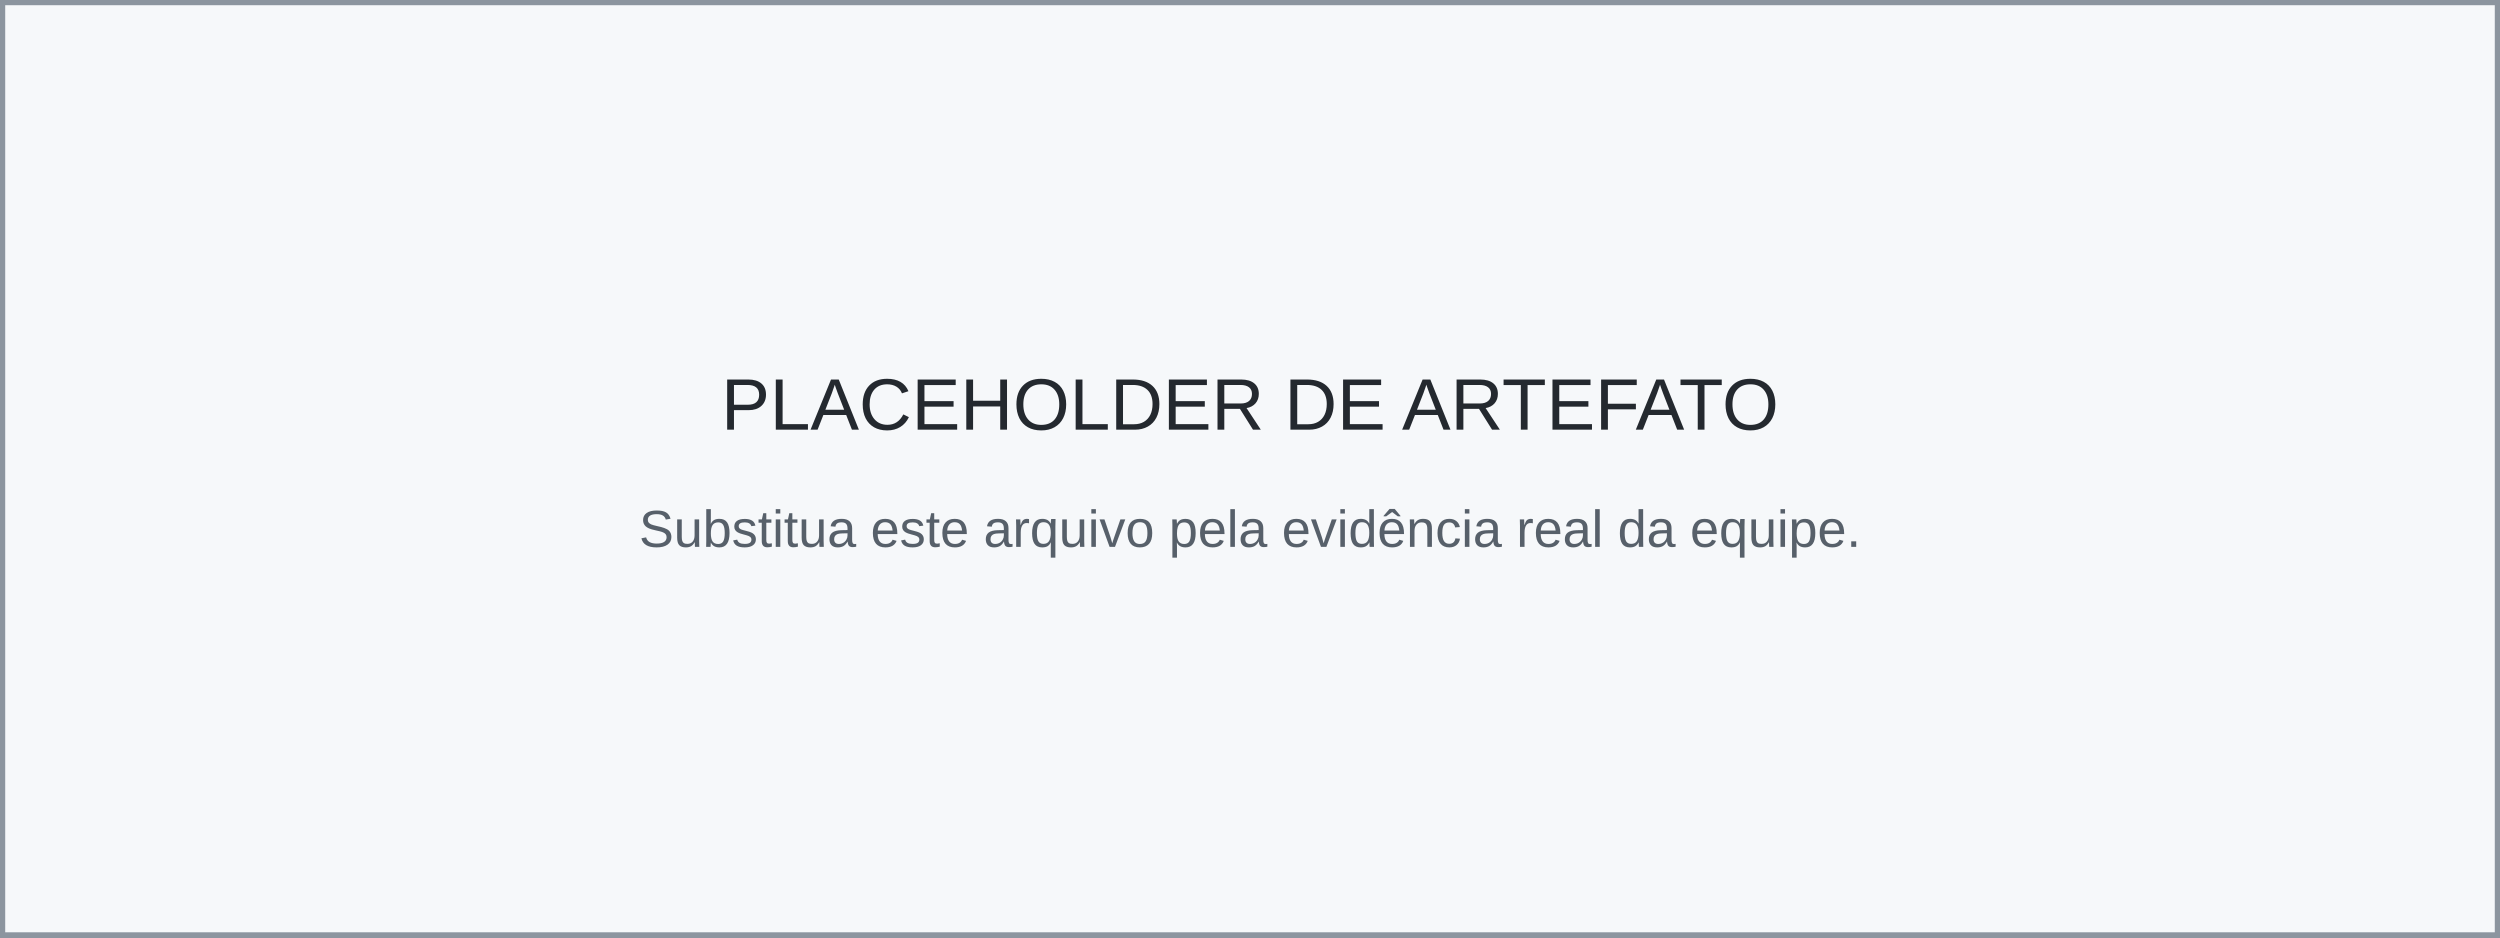
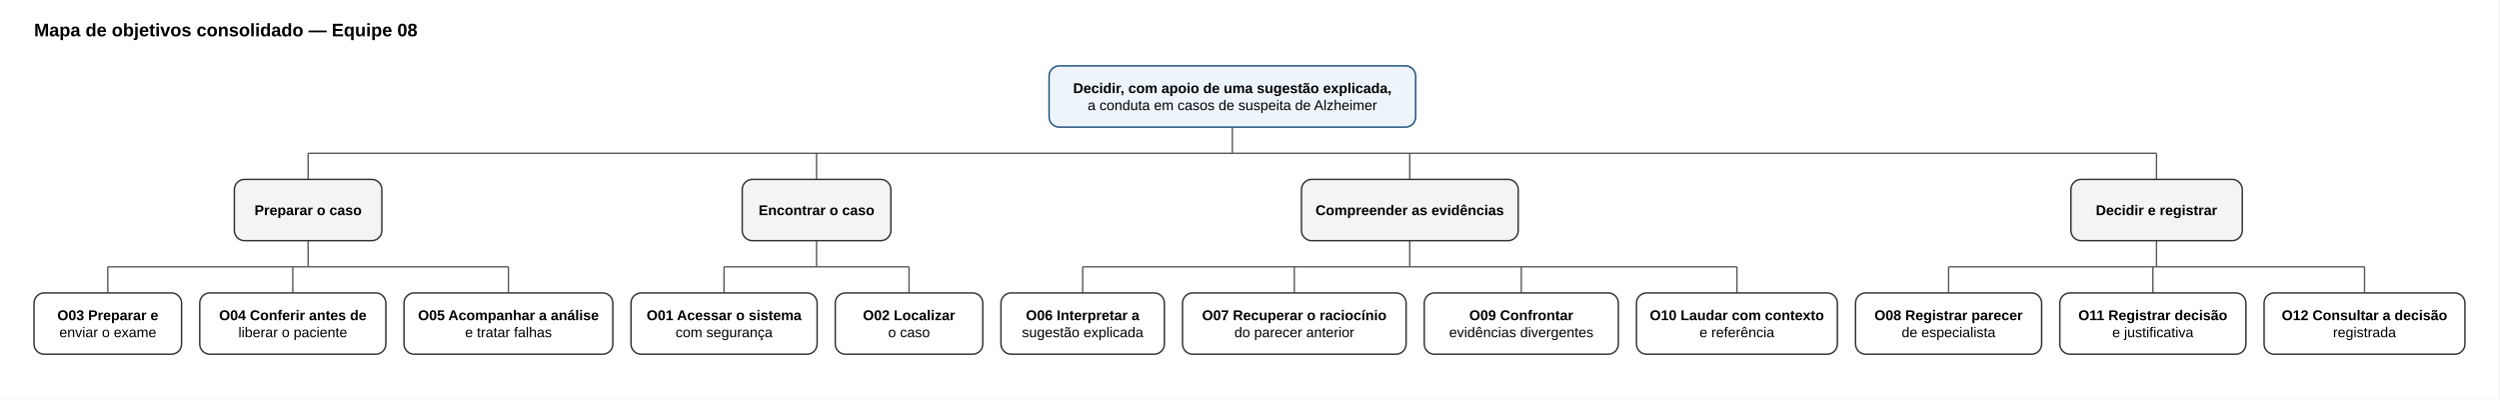
- <svg xmlns="http://www.w3.org/2000/svg" width="960" height="360" viewBox="0 0 960 360">
-   <rect width="100%" height="100%" fill="#f6f8fa" stroke="#8c959f" stroke-width="4" />
-   <text x="480" y="165" text-anchor="middle" font-family="Arial, sans-serif" font-size="28" fill="#24292f">PLACEHOLDER DE ARTEFATO</text>
-   <text x="480" y="210" text-anchor="middle" font-family="Arial, sans-serif" font-size="20" fill="#57606a">Substitua este arquivo pela evidência real da equipe.</text>
+ <svg xmlns="http://www.w3.org/2000/svg" viewBox="0 0 2202 352" width="2202" height="352" font-family="Arial, Helvetica, sans-serif">
+   <rect width="2202" height="352" fill="#ffffff" />
+   <text x="30" y="32" font-size="16" font-weight="bold">Mapa de objetivos consolidado — Equipe 08</text>
+   <line x1="1085.9" y1="112" x2="1085.9" y2="135.0" stroke="#555" stroke-width="1.2" />
+   <line x1="271.5" y1="135.0" x2="1900.2" y2="135.0" stroke="#555" stroke-width="1.2" />
+   <line x1="271.5" y1="135.0" x2="271.5" y2="158" stroke="#555" stroke-width="1.2" />
+   <line x1="719.5" y1="135.0" x2="719.5" y2="158" stroke="#555" stroke-width="1.2" />
+   <line x1="1242.2" y1="135.0" x2="1242.2" y2="158" stroke="#555" stroke-width="1.2" />
+   <line x1="1900.2" y1="135.0" x2="1900.2" y2="158" stroke="#555" stroke-width="1.2" />
+   <line x1="271.5" y1="212" x2="271.5" y2="235.0" stroke="#555" stroke-width="1.2" />
+   <line x1="95.0" y1="235.0" x2="448.0" y2="235.0" stroke="#555" stroke-width="1.2" />
+   <line x1="95.0" y1="235.0" x2="95.0" y2="258" stroke="#555" stroke-width="1.2" />
+   <line x1="258.0" y1="235.0" x2="258.0" y2="258" stroke="#555" stroke-width="1.2" />
+   <line x1="448.0" y1="235.0" x2="448.0" y2="258" stroke="#555" stroke-width="1.2" />
+   <line x1="719.5" y1="212" x2="719.5" y2="235.0" stroke="#555" stroke-width="1.2" />
+   <line x1="638.0" y1="235.0" x2="801.0" y2="235.0" stroke="#555" stroke-width="1.2" />
+   <line x1="638.0" y1="235.0" x2="638.0" y2="258" stroke="#555" stroke-width="1.2" />
+   <line x1="801.0" y1="235.0" x2="801.0" y2="258" stroke="#555" stroke-width="1.2" />
+   <line x1="1242.2" y1="212" x2="1242.2" y2="235.0" stroke="#555" stroke-width="1.2" />
+   <line x1="954.0" y1="235.0" x2="1530.5" y2="235.0" stroke="#555" stroke-width="1.2" />
+   <line x1="954.0" y1="235.0" x2="954.0" y2="258" stroke="#555" stroke-width="1.2" />
+   <line x1="1140.5" y1="235.0" x2="1140.5" y2="258" stroke="#555" stroke-width="1.2" />
+   <line x1="1340.5" y1="235.0" x2="1340.5" y2="258" stroke="#555" stroke-width="1.2" />
+   <line x1="1530.5" y1="235.0" x2="1530.5" y2="258" stroke="#555" stroke-width="1.2" />
+   <line x1="1900.2" y1="212" x2="1900.2" y2="235.0" stroke="#555" stroke-width="1.2" />
+   <line x1="1717.0" y1="235.0" x2="2083.5" y2="235.0" stroke="#555" stroke-width="1.2" />
+   <line x1="1717.0" y1="235.0" x2="1717.0" y2="258" stroke="#555" stroke-width="1.2" />
+   <line x1="1897.0" y1="235.0" x2="1897.0" y2="258" stroke="#555" stroke-width="1.2" />
+   <line x1="2083.5" y1="235.0" x2="2083.5" y2="258" stroke="#555" stroke-width="1.2" />
+   <rect x="924.4" y="58" width="323" height="54" rx="9" fill="#eef4fb" stroke="#1f4e79" stroke-width="1.3" />
+   <text x="1085.9" y="82.0" text-anchor="middle" font-size="12.5" font-weight="bold">Decidir, com apoio de uma sugestão explicada,</text>
+   <text x="1085.9" y="97.0" text-anchor="middle" font-size="12.5">a conduta em casos de suspeita de Alzheimer</text>
+   <rect x="206.5" y="158" width="130" height="54" rx="9" fill="#f4f4f4" stroke="#333" stroke-width="1.3" />
+   <text x="271.5" y="189.5" text-anchor="middle" font-size="12.5" font-weight="bold">Preparar o caso</text>
+   <rect x="30.0" y="258" width="130" height="54" rx="9" fill="#ffffff" stroke="#333" stroke-width="1.3" />
+   <text x="95.0" y="282.0" text-anchor="middle" font-size="12.5" font-weight="bold">O03 Preparar e</text>
+   <text x="95.0" y="297.0" text-anchor="middle" font-size="12.5">enviar o exame</text>
+   <rect x="176.0" y="258" width="164" height="54" rx="9" fill="#ffffff" stroke="#333" stroke-width="1.3" />
+   <text x="258.0" y="282.0" text-anchor="middle" font-size="12.5" font-weight="bold">O04 Conferir antes de</text>
+   <text x="258.0" y="297.0" text-anchor="middle" font-size="12.5">liberar o paciente</text>
+   <rect x="356.0" y="258" width="184" height="54" rx="9" fill="#ffffff" stroke="#333" stroke-width="1.3" />
+   <text x="448.0" y="282.0" text-anchor="middle" font-size="12.5" font-weight="bold">O05 Acompanhar a análise</text>
+   <text x="448.0" y="297.0" text-anchor="middle" font-size="12.5">e tratar falhas</text>
+   <rect x="654.0" y="158" width="131" height="54" rx="9" fill="#f4f4f4" stroke="#333" stroke-width="1.3" />
+   <text x="719.5" y="189.5" text-anchor="middle" font-size="12.5" font-weight="bold">Encontrar o caso</text>
+   <rect x="556.0" y="258" width="164" height="54" rx="9" fill="#ffffff" stroke="#333" stroke-width="1.3" />
+   <text x="638.0" y="282.0" text-anchor="middle" font-size="12.5" font-weight="bold">O01 Acessar o sistema</text>
+   <text x="638.0" y="297.0" text-anchor="middle" font-size="12.5">com segurança</text>
+   <rect x="736.0" y="258" width="130" height="54" rx="9" fill="#ffffff" stroke="#333" stroke-width="1.3" />
+   <text x="801.0" y="282.0" text-anchor="middle" font-size="12.5" font-weight="bold">O02 Localizar</text>
+   <text x="801.0" y="297.0" text-anchor="middle" font-size="12.5">o caso</text>
+   <rect x="1146.8" y="158" width="191" height="54" rx="9" fill="#f4f4f4" stroke="#333" stroke-width="1.3" />
+   <text x="1242.2" y="189.5" text-anchor="middle" font-size="12.5" font-weight="bold">Compreender as evidências</text>
+   <rect x="882.0" y="258" width="144" height="54" rx="9" fill="#ffffff" stroke="#333" stroke-width="1.3" />
+   <text x="954.0" y="282.0" text-anchor="middle" font-size="12.5" font-weight="bold">O06 Interpretar a</text>
+   <text x="954.0" y="297.0" text-anchor="middle" font-size="12.5">sugestão explicada</text>
+   <rect x="1042.0" y="258" width="197" height="54" rx="9" fill="#ffffff" stroke="#333" stroke-width="1.3" />
+   <text x="1140.5" y="282.0" text-anchor="middle" font-size="12.5" font-weight="bold">O07 Recuperar o raciocínio</text>
+   <text x="1140.5" y="297.0" text-anchor="middle" font-size="12.5">do parecer anterior</text>
+   <rect x="1255.0" y="258" width="171" height="54" rx="9" fill="#ffffff" stroke="#333" stroke-width="1.3" />
+   <text x="1340.5" y="282.0" text-anchor="middle" font-size="12.5" font-weight="bold">O09 Confrontar</text>
+   <text x="1340.5" y="297.0" text-anchor="middle" font-size="12.5">evidências divergentes</text>
+   <rect x="1442.0" y="258" width="177" height="54" rx="9" fill="#ffffff" stroke="#333" stroke-width="1.3" />
+   <text x="1530.5" y="282.0" text-anchor="middle" font-size="12.5" font-weight="bold">O10 Laudar com contexto</text>
+   <text x="1530.5" y="297.0" text-anchor="middle" font-size="12.5">e referência</text>
+   <rect x="1824.8" y="158" width="151" height="54" rx="9" fill="#f4f4f4" stroke="#333" stroke-width="1.3" />
+   <text x="1900.2" y="189.5" text-anchor="middle" font-size="12.5" font-weight="bold">Decidir e registrar</text>
+   <rect x="1635.0" y="258" width="164" height="54" rx="9" fill="#ffffff" stroke="#333" stroke-width="1.3" />
+   <text x="1717.0" y="282.0" text-anchor="middle" font-size="12.5" font-weight="bold">O08 Registrar parecer</text>
+   <text x="1717.0" y="297.0" text-anchor="middle" font-size="12.5">de especialista</text>
+   <rect x="1815.0" y="258" width="164" height="54" rx="9" fill="#ffffff" stroke="#333" stroke-width="1.3" />
+   <text x="1897.0" y="282.0" text-anchor="middle" font-size="12.5" font-weight="bold">O11 Registrar decisão</text>
+   <text x="1897.0" y="297.0" text-anchor="middle" font-size="12.5">e justificativa</text>
+   <rect x="1995.0" y="258" width="177" height="54" rx="9" fill="#ffffff" stroke="#333" stroke-width="1.3" />
+   <text x="2083.5" y="282.0" text-anchor="middle" font-size="12.5" font-weight="bold">O12 Consultar a decisão</text>
+   <text x="2083.5" y="297.0" text-anchor="middle" font-size="12.5">registrada</text>
</svg>
